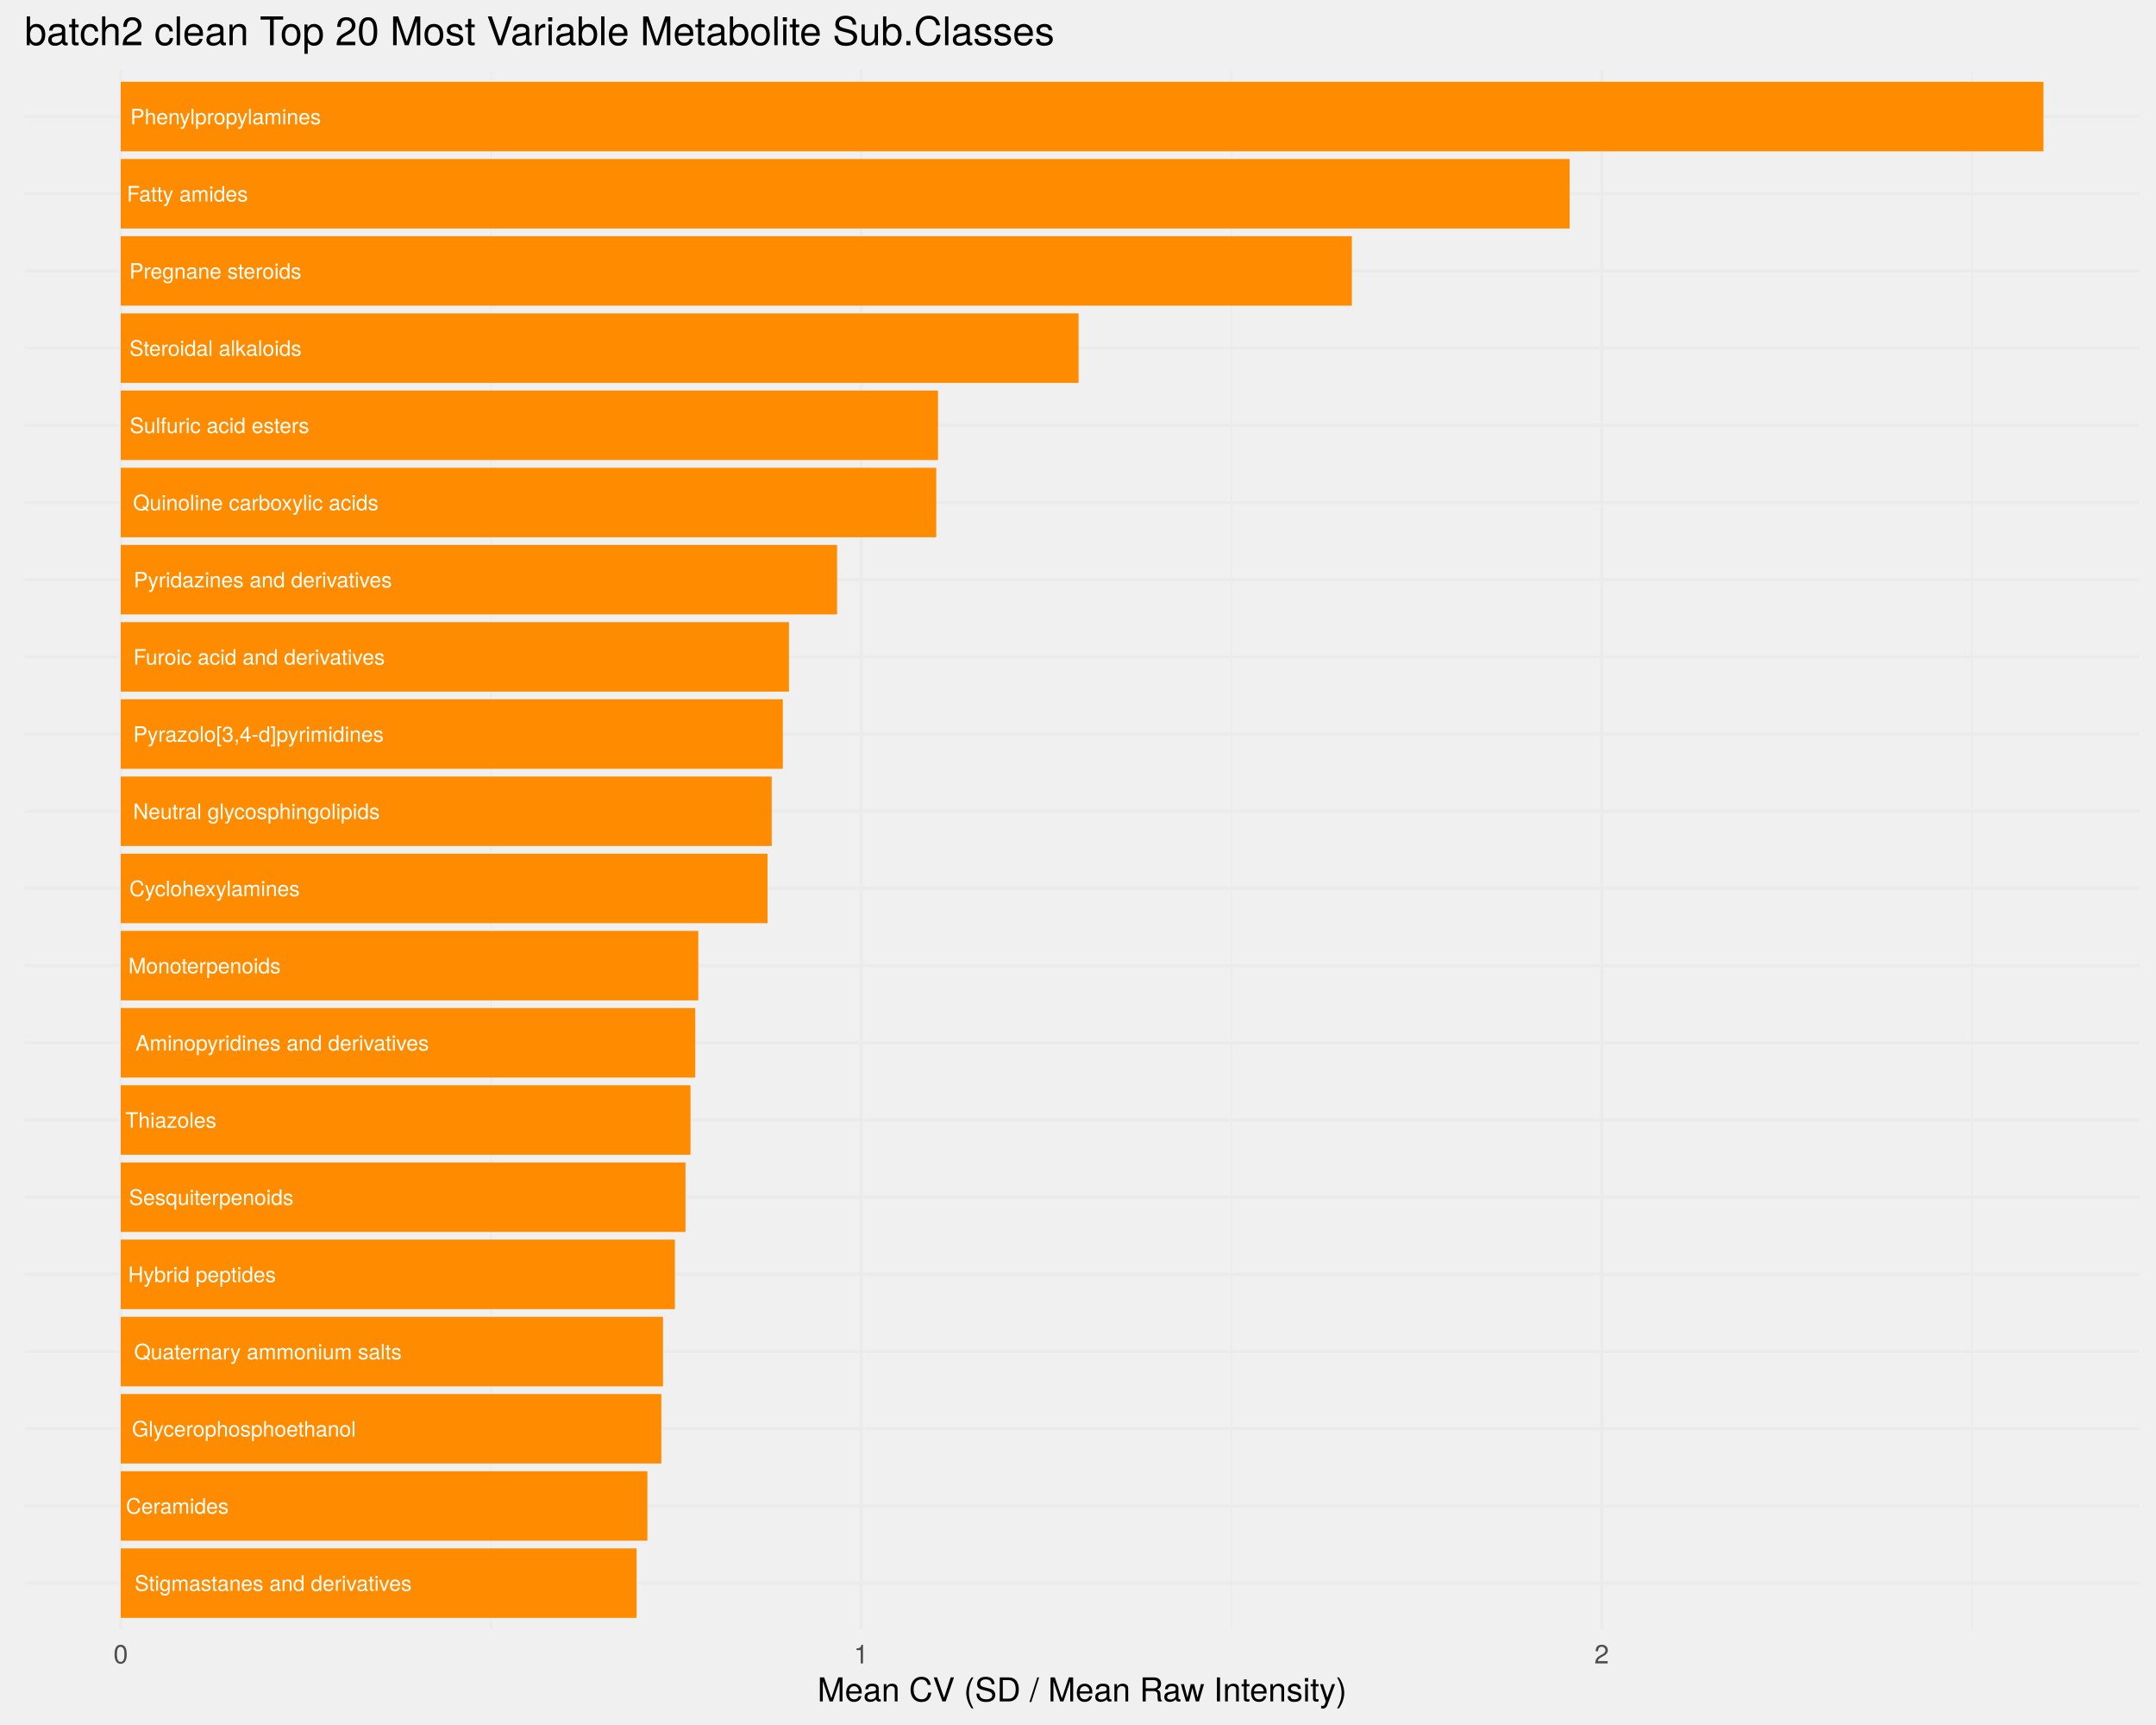
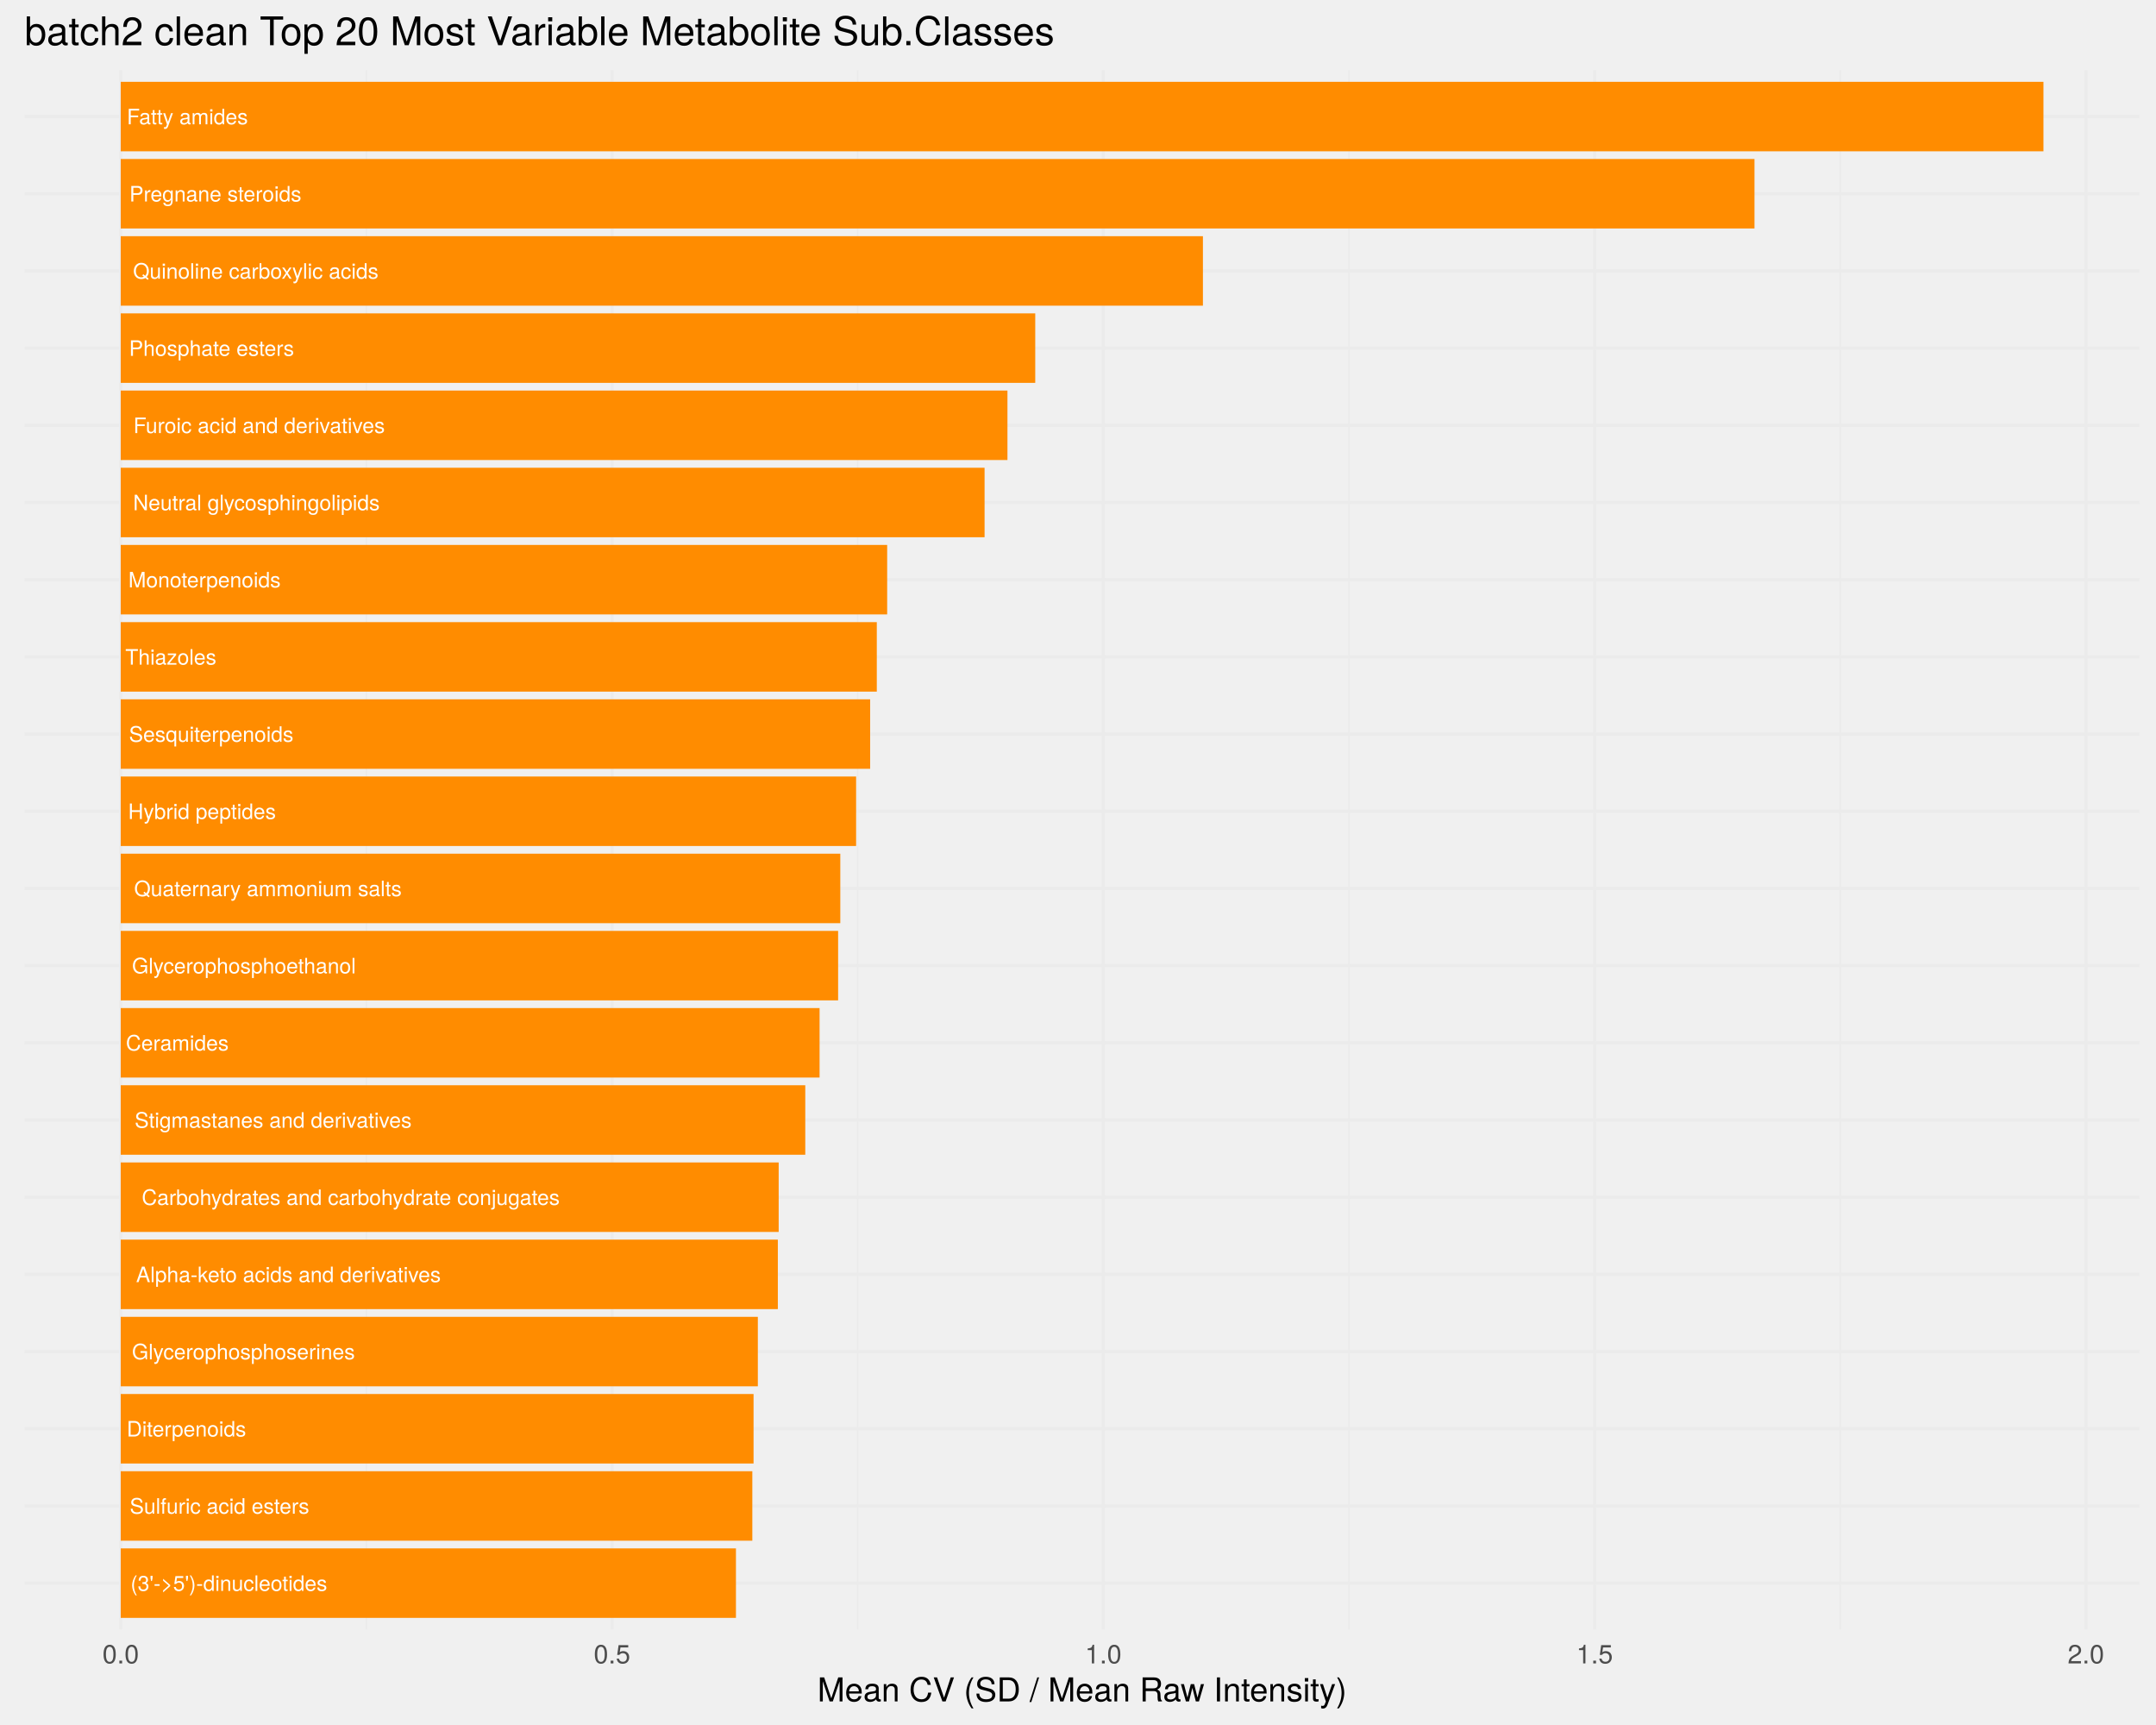
<svg xmlns="http://www.w3.org/2000/svg" class="svglite" width="720.00pt" height="576.00pt" viewBox="0 0 720.00 576.00">
  <defs>
    <style type="text/css">
    .svglite line, .svglite polyline, .svglite polygon, .svglite path, .svglite rect, .svglite circle {
      fill: none;
      stroke: #000000;
      stroke-linecap: round;
      stroke-linejoin: round;
      stroke-miterlimit: 10.00;
    }
    .svglite text {
      white-space: pre;
    }
  </style>
  </defs>
  <rect width="100%" height="100%" style="stroke: none; fill: none;" />
  <defs>
    <clipPath id="cpMC4wMHw3MjAuMDB8MC4wMHw1NzYuMDA=">
      <rect x="0.00" y="0.00" width="720.00" height="576.00" />
    </clipPath>
  </defs>
  <g clip-path="url(#cpMC4wMHw3MjAuMDB8MC4wMHw1NzYuMDA=)">
</g>
  <defs>
    <clipPath id="cpOC4yMnw3MTQuNTJ8MjMuNDV8NTQ0LjA5">
      <rect x="8.22" y="23.45" width="706.30" height="520.64" />
    </clipPath>
  </defs>
  <g clip-path="url(#cpOC4yMnw3MTQuNTJ8MjMuNDV8NTQ0LjA5)">
-     <polyline points="163.96,544.09 163.96,23.45 " style="stroke-width: 0.53; stroke: #EBEBEB; stroke-linecap: butt;" />
-     <polyline points="411.24,544.09 411.24,23.45 " style="stroke-width: 0.53; stroke: #EBEBEB; stroke-linecap: butt;" />
-     <polyline points="658.52,544.09 658.52,23.45 " style="stroke-width: 0.53; stroke: #EBEBEB; stroke-linecap: butt;" />
+     <polyline points="122.36,544.09 122.36,23.45 " style="stroke-width: 0.53; stroke: #EBEBEB; stroke-linecap: butt;" />
+     <polyline points="286.43,544.09 286.43,23.45 " style="stroke-width: 0.53; stroke: #EBEBEB; stroke-linecap: butt;" />
+     <polyline points="450.50,544.09 450.50,23.45 " style="stroke-width: 0.53; stroke: #EBEBEB; stroke-linecap: butt;" />
+     <polyline points="614.56,544.09 614.56,23.45 " style="stroke-width: 0.53; stroke: #EBEBEB; stroke-linecap: butt;" />
    <polyline points="8.22,528.63 714.52,528.63 " style="stroke-width: 1.07; stroke: #EBEBEB; stroke-linecap: butt;" />
    <polyline points="8.22,502.85 714.52,502.85 " style="stroke-width: 1.07; stroke: #EBEBEB; stroke-linecap: butt;" />
    <polyline points="8.22,477.08 714.52,477.08 " style="stroke-width: 1.07; stroke: #EBEBEB; stroke-linecap: butt;" />
    <polyline points="8.22,451.31 714.52,451.31 " style="stroke-width: 1.07; stroke: #EBEBEB; stroke-linecap: butt;" />
    <polyline points="8.22,425.53 714.52,425.53 " style="stroke-width: 1.07; stroke: #EBEBEB; stroke-linecap: butt;" />
    <polyline points="8.22,399.76 714.52,399.76 " style="stroke-width: 1.07; stroke: #EBEBEB; stroke-linecap: butt;" />
    <polyline points="8.22,373.98 714.52,373.98 " style="stroke-width: 1.07; stroke: #EBEBEB; stroke-linecap: butt;" />
    <polyline points="8.22,348.21 714.52,348.21 " style="stroke-width: 1.07; stroke: #EBEBEB; stroke-linecap: butt;" />
    <polyline points="8.22,322.43 714.52,322.43 " style="stroke-width: 1.07; stroke: #EBEBEB; stroke-linecap: butt;" />
    <polyline points="8.22,296.66 714.52,296.66 " style="stroke-width: 1.07; stroke: #EBEBEB; stroke-linecap: butt;" />
    <polyline points="8.22,270.88 714.52,270.88 " style="stroke-width: 1.07; stroke: #EBEBEB; stroke-linecap: butt;" />
    <polyline points="8.22,245.11 714.52,245.11 " style="stroke-width: 1.07; stroke: #EBEBEB; stroke-linecap: butt;" />
    <polyline points="8.22,219.34 714.52,219.34 " style="stroke-width: 1.07; stroke: #EBEBEB; stroke-linecap: butt;" />
    <polyline points="8.22,193.56 714.52,193.56 " style="stroke-width: 1.07; stroke: #EBEBEB; stroke-linecap: butt;" />
    <polyline points="8.22,167.79 714.52,167.79 " style="stroke-width: 1.07; stroke: #EBEBEB; stroke-linecap: butt;" />
    <polyline points="8.22,142.01 714.52,142.01 " style="stroke-width: 1.07; stroke: #EBEBEB; stroke-linecap: butt;" />
    <polyline points="8.22,116.24 714.52,116.24 " style="stroke-width: 1.07; stroke: #EBEBEB; stroke-linecap: butt;" />
    <polyline points="8.22,90.46 714.52,90.46 " style="stroke-width: 1.07; stroke: #EBEBEB; stroke-linecap: butt;" />
    <polyline points="8.22,64.69 714.52,64.69 " style="stroke-width: 1.07; stroke: #EBEBEB; stroke-linecap: butt;" />
    <polyline points="8.22,38.92 714.52,38.92 " style="stroke-width: 1.07; stroke: #EBEBEB; stroke-linecap: butt;" />
    <polyline points="40.32,544.09 40.32,23.45 " style="stroke-width: 1.07; stroke: #EBEBEB; stroke-linecap: butt;" />
-     <polyline points="287.60,544.09 287.60,23.45 " style="stroke-width: 1.07; stroke: #EBEBEB; stroke-linecap: butt;" />
-     <polyline points="534.88,544.09 534.88,23.45 " style="stroke-width: 1.07; stroke: #EBEBEB; stroke-linecap: butt;" />
+     <polyline points="204.39,544.09 204.39,23.45 " style="stroke-width: 1.07; stroke: #EBEBEB; stroke-linecap: butt;" />
+     <polyline points="368.46,544.09 368.46,23.45 " style="stroke-width: 1.07; stroke: #EBEBEB; stroke-linecap: butt;" />
+     <polyline points="532.53,544.09 532.53,23.45 " style="stroke-width: 1.07; stroke: #EBEBEB; stroke-linecap: butt;" />
+     <polyline points="696.60,544.09 696.60,23.45 " style="stroke-width: 1.07; stroke: #EBEBEB; stroke-linecap: butt;" />
    <rect x="40.32" y="27.32" width="642.09" height="23.20" style="stroke-width: 1.07; stroke: none; stroke-linecap: butt; stroke-linejoin: miter; fill: #FF8C00;" />
-     <rect x="40.32" y="53.09" width="483.87" height="23.20" style="stroke-width: 1.07; stroke: none; stroke-linecap: butt; stroke-linejoin: miter; fill: #FF8C00;" />
-     <rect x="40.32" y="78.87" width="411.14" height="23.20" style="stroke-width: 1.07; stroke: none; stroke-linecap: butt; stroke-linejoin: miter; fill: #FF8C00;" />
-     <rect x="40.32" y="104.64" width="319.87" height="23.20" style="stroke-width: 1.07; stroke: none; stroke-linecap: butt; stroke-linejoin: miter; fill: #FF8C00;" />
-     <rect x="40.32" y="130.41" width="272.93" height="23.20" style="stroke-width: 1.07; stroke: none; stroke-linecap: butt; stroke-linejoin: miter; fill: #FF8C00;" />
-     <rect x="40.32" y="156.19" width="272.34" height="23.20" style="stroke-width: 1.07; stroke: none; stroke-linecap: butt; stroke-linejoin: miter; fill: #FF8C00;" />
-     <rect x="40.32" y="181.96" width="239.22" height="23.20" style="stroke-width: 1.07; stroke: none; stroke-linecap: butt; stroke-linejoin: miter; fill: #FF8C00;" />
-     <rect x="40.32" y="207.74" width="223.15" height="23.20" style="stroke-width: 1.07; stroke: none; stroke-linecap: butt; stroke-linejoin: miter; fill: #FF8C00;" />
-     <rect x="40.32" y="233.51" width="221.10" height="23.20" style="stroke-width: 1.07; stroke: none; stroke-linecap: butt; stroke-linejoin: miter; fill: #FF8C00;" />
-     <rect x="40.32" y="259.29" width="217.39" height="23.20" style="stroke-width: 1.07; stroke: none; stroke-linecap: butt; stroke-linejoin: miter; fill: #FF8C00;" />
-     <rect x="40.32" y="285.06" width="216.00" height="23.20" style="stroke-width: 1.07; stroke: none; stroke-linecap: butt; stroke-linejoin: miter; fill: #FF8C00;" />
-     <rect x="40.32" y="310.84" width="192.88" height="23.20" style="stroke-width: 1.07; stroke: none; stroke-linecap: butt; stroke-linejoin: miter; fill: #FF8C00;" />
-     <rect x="40.32" y="336.61" width="191.86" height="23.20" style="stroke-width: 1.07; stroke: none; stroke-linecap: butt; stroke-linejoin: miter; fill: #FF8C00;" />
-     <rect x="40.32" y="362.38" width="190.27" height="23.20" style="stroke-width: 1.07; stroke: none; stroke-linecap: butt; stroke-linejoin: miter; fill: #FF8C00;" />
-     <rect x="40.32" y="388.16" width="188.60" height="23.20" style="stroke-width: 1.07; stroke: none; stroke-linecap: butt; stroke-linejoin: miter; fill: #FF8C00;" />
-     <rect x="40.32" y="413.93" width="185.06" height="23.20" style="stroke-width: 1.07; stroke: none; stroke-linecap: butt; stroke-linejoin: miter; fill: #FF8C00;" />
-     <rect x="40.32" y="439.71" width="181.09" height="23.20" style="stroke-width: 1.07; stroke: none; stroke-linecap: butt; stroke-linejoin: miter; fill: #FF8C00;" />
-     <rect x="40.32" y="465.48" width="180.53" height="23.20" style="stroke-width: 1.07; stroke: none; stroke-linecap: butt; stroke-linejoin: miter; fill: #FF8C00;" />
-     <rect x="40.32" y="491.26" width="175.87" height="23.20" style="stroke-width: 1.07; stroke: none; stroke-linecap: butt; stroke-linejoin: miter; fill: #FF8C00;" />
-     <rect x="40.32" y="517.03" width="172.27" height="23.20" style="stroke-width: 1.07; stroke: none; stroke-linecap: butt; stroke-linejoin: miter; fill: #FF8C00;" />
-     <text x="43.52" y="41.51" style="font-size: 7.11px; font-weight: 0;fill: #FFFFFF; font-family: &quot;TeX Gyre Heros&quot;;" textLength="64.02px" lengthAdjust="spacingAndGlyphs">Phenylpropylamines</text>
-     <text x="42.36" y="67.28" style="font-size: 7.11px; font-weight: 0;fill: #FFFFFF; font-family: &quot;TeX Gyre Heros&quot;;" textLength="40.71px" lengthAdjust="spacingAndGlyphs">Fatty amides</text>
-     <text x="43.21" y="93.06" style="font-size: 7.11px; font-weight: 0;fill: #FFFFFF; font-family: &quot;TeX Gyre Heros&quot;;" textLength="57.71px" lengthAdjust="spacingAndGlyphs">Pregnane steroids</text>
-     <text x="43.21" y="118.83" style="font-size: 7.11px; font-weight: 0;fill: #FFFFFF; font-family: &quot;TeX Gyre Heros&quot;;" textLength="57.69px" lengthAdjust="spacingAndGlyphs">Steroidal alkaloids</text>
-     <text x="43.33" y="144.61" style="font-size: 7.11px; font-weight: 0;fill: #FFFFFF; font-family: &quot;TeX Gyre Heros&quot;;" textLength="60.08px" lengthAdjust="spacingAndGlyphs">Sulfuric acid esters</text>
-     <text x="44.43" y="170.38" style="font-size: 7.11px; font-weight: 0;fill: #FFFFFF; font-family: &quot;TeX Gyre Heros&quot;;" textLength="82.19px" lengthAdjust="spacingAndGlyphs">Quinoline carboxylic acids</text>
-     <text x="44.65" y="196.15" style="font-size: 7.11px; font-weight: 0;fill: #FFFFFF; font-family: &quot;TeX Gyre Heros&quot;;" textLength="86.55px" lengthAdjust="spacingAndGlyphs">Pyridazines and derivatives</text>
-     <text x="44.55" y="221.93" style="font-size: 7.11px; font-weight: 0;fill: #FFFFFF; font-family: &quot;TeX Gyre Heros&quot;;" textLength="84.57px" lengthAdjust="spacingAndGlyphs">Furoic acid and derivatives</text>
-     <text x="44.51" y="247.70" style="font-size: 7.11px; font-weight: 0;fill: #FFFFFF; font-family: &quot;TeX Gyre Heros&quot;;" textLength="83.78px" lengthAdjust="spacingAndGlyphs">Pyrazolo[3,4-d]pyrimidines</text>
-     <text x="44.45" y="273.48" style="font-size: 7.11px; font-weight: 0;fill: #FFFFFF; font-family: &quot;TeX Gyre Heros&quot;;" textLength="82.58px" lengthAdjust="spacingAndGlyphs">Neutral glycosphingolipids</text>
-     <text x="43.19" y="299.25" style="font-size: 7.11px; font-weight: 0;fill: #FFFFFF; font-family: &quot;TeX Gyre Heros&quot;;" textLength="57.29px" lengthAdjust="spacingAndGlyphs">Cyclohexylamines</text>
-     <text x="42.87" y="325.03" style="font-size: 7.11px; font-weight: 0;fill: #FFFFFF; font-family: &quot;TeX Gyre Heros&quot;;" textLength="50.98px" lengthAdjust="spacingAndGlyphs">Monoterpenoids</text>
-     <text x="45.24" y="350.80" style="font-size: 7.11px; font-weight: 0;fill: #FFFFFF; font-family: &quot;TeX Gyre Heros&quot;;" textLength="98.40px" lengthAdjust="spacingAndGlyphs">Aminopyridines and derivatives</text>
-     <text x="41.84" y="376.57" style="font-size: 7.11px; font-weight: 0;fill: #FFFFFF; font-family: &quot;TeX Gyre Heros&quot;;" textLength="30.42px" lengthAdjust="spacingAndGlyphs">Thiazoles</text>
-     <text x="43.07" y="402.35" style="font-size: 7.11px; font-weight: 0;fill: #FFFFFF; font-family: &quot;TeX Gyre Heros&quot;;" textLength="54.94px" lengthAdjust="spacingAndGlyphs">Sesquiterpenoids</text>
-     <text x="42.79" y="428.12" style="font-size: 7.11px; font-weight: 0;fill: #FFFFFF; font-family: &quot;TeX Gyre Heros&quot;;" textLength="49.40px" lengthAdjust="spacingAndGlyphs">Hybrid peptides</text>
-     <text x="44.79" y="453.90" style="font-size: 7.11px; font-weight: 0;fill: #FFFFFF; font-family: &quot;TeX Gyre Heros&quot;;" textLength="89.32px" lengthAdjust="spacingAndGlyphs">Quaternary ammonium salts</text>
-     <text x="44.08" y="479.67" style="font-size: 7.11px; font-weight: 0;fill: #FFFFFF; font-family: &quot;TeX Gyre Heros&quot;;" textLength="75.09px" lengthAdjust="spacingAndGlyphs">Glycerophosphoethanol</text>
-     <text x="42.04" y="505.45" style="font-size: 7.11px; font-weight: 0;fill: #FFFFFF; font-family: &quot;TeX Gyre Heros&quot;;" textLength="34.37px" lengthAdjust="spacingAndGlyphs">Ceramides</text>
-     <text x="44.97" y="531.22" style="font-size: 7.11px; font-weight: 0;fill: #FFFFFF; font-family: &quot;TeX Gyre Heros&quot;;" textLength="92.89px" lengthAdjust="spacingAndGlyphs">Stigmastanes and derivatives</text>
+     <rect x="40.32" y="53.09" width="545.59" height="23.20" style="stroke-width: 1.07; stroke: none; stroke-linecap: butt; stroke-linejoin: miter; fill: #FF8C00;" />
+     <rect x="40.32" y="78.87" width="361.40" height="23.20" style="stroke-width: 1.07; stroke: none; stroke-linecap: butt; stroke-linejoin: miter; fill: #FF8C00;" />
+     <rect x="40.32" y="104.64" width="305.40" height="23.20" style="stroke-width: 1.07; stroke: none; stroke-linecap: butt; stroke-linejoin: miter; fill: #FF8C00;" />
+     <rect x="40.32" y="130.41" width="296.12" height="23.20" style="stroke-width: 1.07; stroke: none; stroke-linecap: butt; stroke-linejoin: miter; fill: #FF8C00;" />
+     <rect x="40.32" y="156.19" width="288.48" height="23.20" style="stroke-width: 1.07; stroke: none; stroke-linecap: butt; stroke-linejoin: miter; fill: #FF8C00;" />
+     <rect x="40.32" y="181.96" width="255.95" height="23.20" style="stroke-width: 1.07; stroke: none; stroke-linecap: butt; stroke-linejoin: miter; fill: #FF8C00;" />
+     <rect x="40.32" y="207.74" width="252.49" height="23.20" style="stroke-width: 1.07; stroke: none; stroke-linecap: butt; stroke-linejoin: miter; fill: #FF8C00;" />
+     <rect x="40.32" y="233.51" width="250.27" height="23.20" style="stroke-width: 1.07; stroke: none; stroke-linecap: butt; stroke-linejoin: miter; fill: #FF8C00;" />
+     <rect x="40.32" y="259.29" width="245.58" height="23.20" style="stroke-width: 1.07; stroke: none; stroke-linecap: butt; stroke-linejoin: miter; fill: #FF8C00;" />
+     <rect x="40.32" y="285.06" width="240.30" height="23.20" style="stroke-width: 1.07; stroke: none; stroke-linecap: butt; stroke-linejoin: miter; fill: #FF8C00;" />
+     <rect x="40.32" y="310.84" width="239.57" height="23.20" style="stroke-width: 1.07; stroke: none; stroke-linecap: butt; stroke-linejoin: miter; fill: #FF8C00;" />
+     <rect x="40.32" y="336.61" width="233.38" height="23.20" style="stroke-width: 1.07; stroke: none; stroke-linecap: butt; stroke-linejoin: miter; fill: #FF8C00;" />
+     <rect x="40.32" y="362.38" width="228.60" height="23.20" style="stroke-width: 1.07; stroke: none; stroke-linecap: butt; stroke-linejoin: miter; fill: #FF8C00;" />
+     <rect x="40.32" y="388.16" width="219.72" height="23.20" style="stroke-width: 1.07; stroke: none; stroke-linecap: butt; stroke-linejoin: miter; fill: #FF8C00;" />
+     <rect x="40.32" y="413.93" width="219.44" height="23.20" style="stroke-width: 1.07; stroke: none; stroke-linecap: butt; stroke-linejoin: miter; fill: #FF8C00;" />
+     <rect x="40.32" y="439.71" width="212.76" height="23.20" style="stroke-width: 1.07; stroke: none; stroke-linecap: butt; stroke-linejoin: miter; fill: #FF8C00;" />
+     <rect x="40.32" y="465.48" width="211.33" height="23.20" style="stroke-width: 1.07; stroke: none; stroke-linecap: butt; stroke-linejoin: miter; fill: #FF8C00;" />
+     <rect x="40.32" y="491.26" width="210.92" height="23.20" style="stroke-width: 1.07; stroke: none; stroke-linecap: butt; stroke-linejoin: miter; fill: #FF8C00;" />
+     <rect x="40.32" y="517.03" width="205.45" height="23.20" style="stroke-width: 1.07; stroke: none; stroke-linecap: butt; stroke-linejoin: miter; fill: #FF8C00;" />
+     <text x="42.36" y="41.51" style="font-size: 7.11px; font-weight: 0;fill: #FFFFFF; font-family: &quot;TeX Gyre Heros&quot;;" textLength="40.71px" lengthAdjust="spacingAndGlyphs">Fatty amides</text>
+     <text x="43.21" y="67.28" style="font-size: 7.11px; font-weight: 0;fill: #FFFFFF; font-family: &quot;TeX Gyre Heros&quot;;" textLength="57.71px" lengthAdjust="spacingAndGlyphs">Pregnane steroids</text>
+     <text x="44.43" y="93.06" style="font-size: 7.11px; font-weight: 0;fill: #FFFFFF; font-family: &quot;TeX Gyre Heros&quot;;" textLength="82.19px" lengthAdjust="spacingAndGlyphs">Quinoline carboxylic acids</text>
+     <text x="43.09" y="118.83" style="font-size: 7.11px; font-weight: 0;fill: #FFFFFF; font-family: &quot;TeX Gyre Heros&quot;;" textLength="55.35px" lengthAdjust="spacingAndGlyphs">Phosphate esters</text>
+     <text x="44.55" y="144.61" style="font-size: 7.11px; font-weight: 0;fill: #FFFFFF; font-family: &quot;TeX Gyre Heros&quot;;" textLength="84.57px" lengthAdjust="spacingAndGlyphs">Furoic acid and derivatives</text>
+     <text x="44.45" y="170.38" style="font-size: 7.11px; font-weight: 0;fill: #FFFFFF; font-family: &quot;TeX Gyre Heros&quot;;" textLength="82.58px" lengthAdjust="spacingAndGlyphs">Neutral glycosphingolipids</text>
+     <text x="42.87" y="196.15" style="font-size: 7.11px; font-weight: 0;fill: #FFFFFF; font-family: &quot;TeX Gyre Heros&quot;;" textLength="50.98px" lengthAdjust="spacingAndGlyphs">Monoterpenoids</text>
+     <text x="41.84" y="221.93" style="font-size: 7.11px; font-weight: 0;fill: #FFFFFF; font-family: &quot;TeX Gyre Heros&quot;;" textLength="30.42px" lengthAdjust="spacingAndGlyphs">Thiazoles</text>
+     <text x="43.07" y="247.70" style="font-size: 7.11px; font-weight: 0;fill: #FFFFFF; font-family: &quot;TeX Gyre Heros&quot;;" textLength="54.94px" lengthAdjust="spacingAndGlyphs">Sesquiterpenoids</text>
+     <text x="42.79" y="273.48" style="font-size: 7.11px; font-weight: 0;fill: #FFFFFF; font-family: &quot;TeX Gyre Heros&quot;;" textLength="49.40px" lengthAdjust="spacingAndGlyphs">Hybrid peptides</text>
+     <text x="44.79" y="299.25" style="font-size: 7.11px; font-weight: 0;fill: #FFFFFF; font-family: &quot;TeX Gyre Heros&quot;;" textLength="89.32px" lengthAdjust="spacingAndGlyphs">Quaternary ammonium salts</text>
+     <text x="44.08" y="325.03" style="font-size: 7.11px; font-weight: 0;fill: #FFFFFF; font-family: &quot;TeX Gyre Heros&quot;;" textLength="75.09px" lengthAdjust="spacingAndGlyphs">Glycerophosphoethanol</text>
+     <text x="42.04" y="350.80" style="font-size: 7.11px; font-weight: 0;fill: #FFFFFF; font-family: &quot;TeX Gyre Heros&quot;;" textLength="34.37px" lengthAdjust="spacingAndGlyphs">Ceramides</text>
+     <text x="44.97" y="376.57" style="font-size: 7.11px; font-weight: 0;fill: #FFFFFF; font-family: &quot;TeX Gyre Heros&quot;;" textLength="92.89px" lengthAdjust="spacingAndGlyphs">Stigmastanes and derivatives</text>
+     <text x="47.34" y="402.35" style="font-size: 7.11px; font-weight: 0;fill: #FFFFFF; font-family: &quot;TeX Gyre Heros&quot;;" textLength="140.32px" lengthAdjust="spacingAndGlyphs">Carbohydrates and carbohydrate conjugates</text>
+     <text x="45.44" y="428.12" style="font-size: 7.11px; font-weight: 0;fill: #FFFFFF; font-family: &quot;TeX Gyre Heros&quot;;" textLength="102.37px" lengthAdjust="spacingAndGlyphs">Alpha-keto acids and derivatives</text>
+     <text x="44.06" y="453.90" style="font-size: 7.11px; font-weight: 0;fill: #FFFFFF; font-family: &quot;TeX Gyre Heros&quot;;" textLength="74.69px" lengthAdjust="spacingAndGlyphs">Glycerophosphoserines</text>
+     <text x="42.32" y="479.67" style="font-size: 7.11px; font-weight: 0;fill: #FFFFFF; font-family: &quot;TeX Gyre Heros&quot;;" textLength="39.91px" lengthAdjust="spacingAndGlyphs">Diterpenoids</text>
+     <text x="43.33" y="505.45" style="font-size: 7.11px; font-weight: 0;fill: #FFFFFF; font-family: &quot;TeX Gyre Heros&quot;;" textLength="60.08px" lengthAdjust="spacingAndGlyphs">Sulfuric acid esters</text>
+     <text x="43.61" y="531.22" style="font-size: 7.11px; font-weight: 0;fill: #FFFFFF; font-family: &quot;TeX Gyre Heros&quot;;" textLength="65.75px" lengthAdjust="spacingAndGlyphs">(3'-&gt;5')-dinucleotides</text>
  </g>
  <g clip-path="url(#cpMC4wMHw3MjAuMDB8MC4wMHw1NzYuMDA=)">
-     <text x="40.32" y="555.44" text-anchor="middle" style="font-size: 8.80px; font-weight: 0;fill: #4D4D4D; font-family: &quot;TeX Gyre Heros&quot;;" textLength="4.89px" lengthAdjust="spacingAndGlyphs">0</text>
-     <text x="287.60" y="555.44" text-anchor="middle" style="font-size: 8.80px; font-weight: 0;fill: #4D4D4D; font-family: &quot;TeX Gyre Heros&quot;;" textLength="4.89px" lengthAdjust="spacingAndGlyphs">1</text>
-     <text x="534.88" y="555.44" text-anchor="middle" style="font-size: 8.80px; font-weight: 0;fill: #4D4D4D; font-family: &quot;TeX Gyre Heros&quot;;" textLength="4.89px" lengthAdjust="spacingAndGlyphs">2</text>
+     <text x="40.32" y="555.44" text-anchor="middle" style="font-size: 8.80px; font-weight: 0;fill: #4D4D4D; font-family: &quot;TeX Gyre Heros&quot;;" textLength="12.23px" lengthAdjust="spacingAndGlyphs">0.0</text>
+     <text x="204.39" y="555.44" text-anchor="middle" style="font-size: 8.80px; font-weight: 0;fill: #4D4D4D; font-family: &quot;TeX Gyre Heros&quot;;" textLength="12.23px" lengthAdjust="spacingAndGlyphs">0.5</text>
+     <text x="368.46" y="555.44" text-anchor="middle" style="font-size: 8.80px; font-weight: 0;fill: #4D4D4D; font-family: &quot;TeX Gyre Heros&quot;;" textLength="12.23px" lengthAdjust="spacingAndGlyphs">1.0</text>
+     <text x="532.53" y="555.44" text-anchor="middle" style="font-size: 8.80px; font-weight: 0;fill: #4D4D4D; font-family: &quot;TeX Gyre Heros&quot;;" textLength="12.23px" lengthAdjust="spacingAndGlyphs">1.5</text>
+     <text x="696.60" y="555.44" text-anchor="middle" style="font-size: 8.80px; font-weight: 0;fill: #4D4D4D; font-family: &quot;TeX Gyre Heros&quot;;" textLength="12.23px" lengthAdjust="spacingAndGlyphs">2.0</text>
    <text x="361.37" y="568.12" text-anchor="middle" style="font-size: 11.00px; font-weight: 0; font-family: &quot;TeX Gyre Heros&quot;;" textLength="177.27px" lengthAdjust="spacingAndGlyphs">Mean CV (SD / Mean Raw Intensity)</text>
    <text x="8.22" y="15.09" style="font-size: 13.20px; font-weight: 0; font-family: &quot;TeX Gyre Heros&quot;;" textLength="345.91px" lengthAdjust="spacingAndGlyphs">batch2 clean Top 20 Most Variable Metabolite Sub.Classes</text>
  </g>
</svg>
